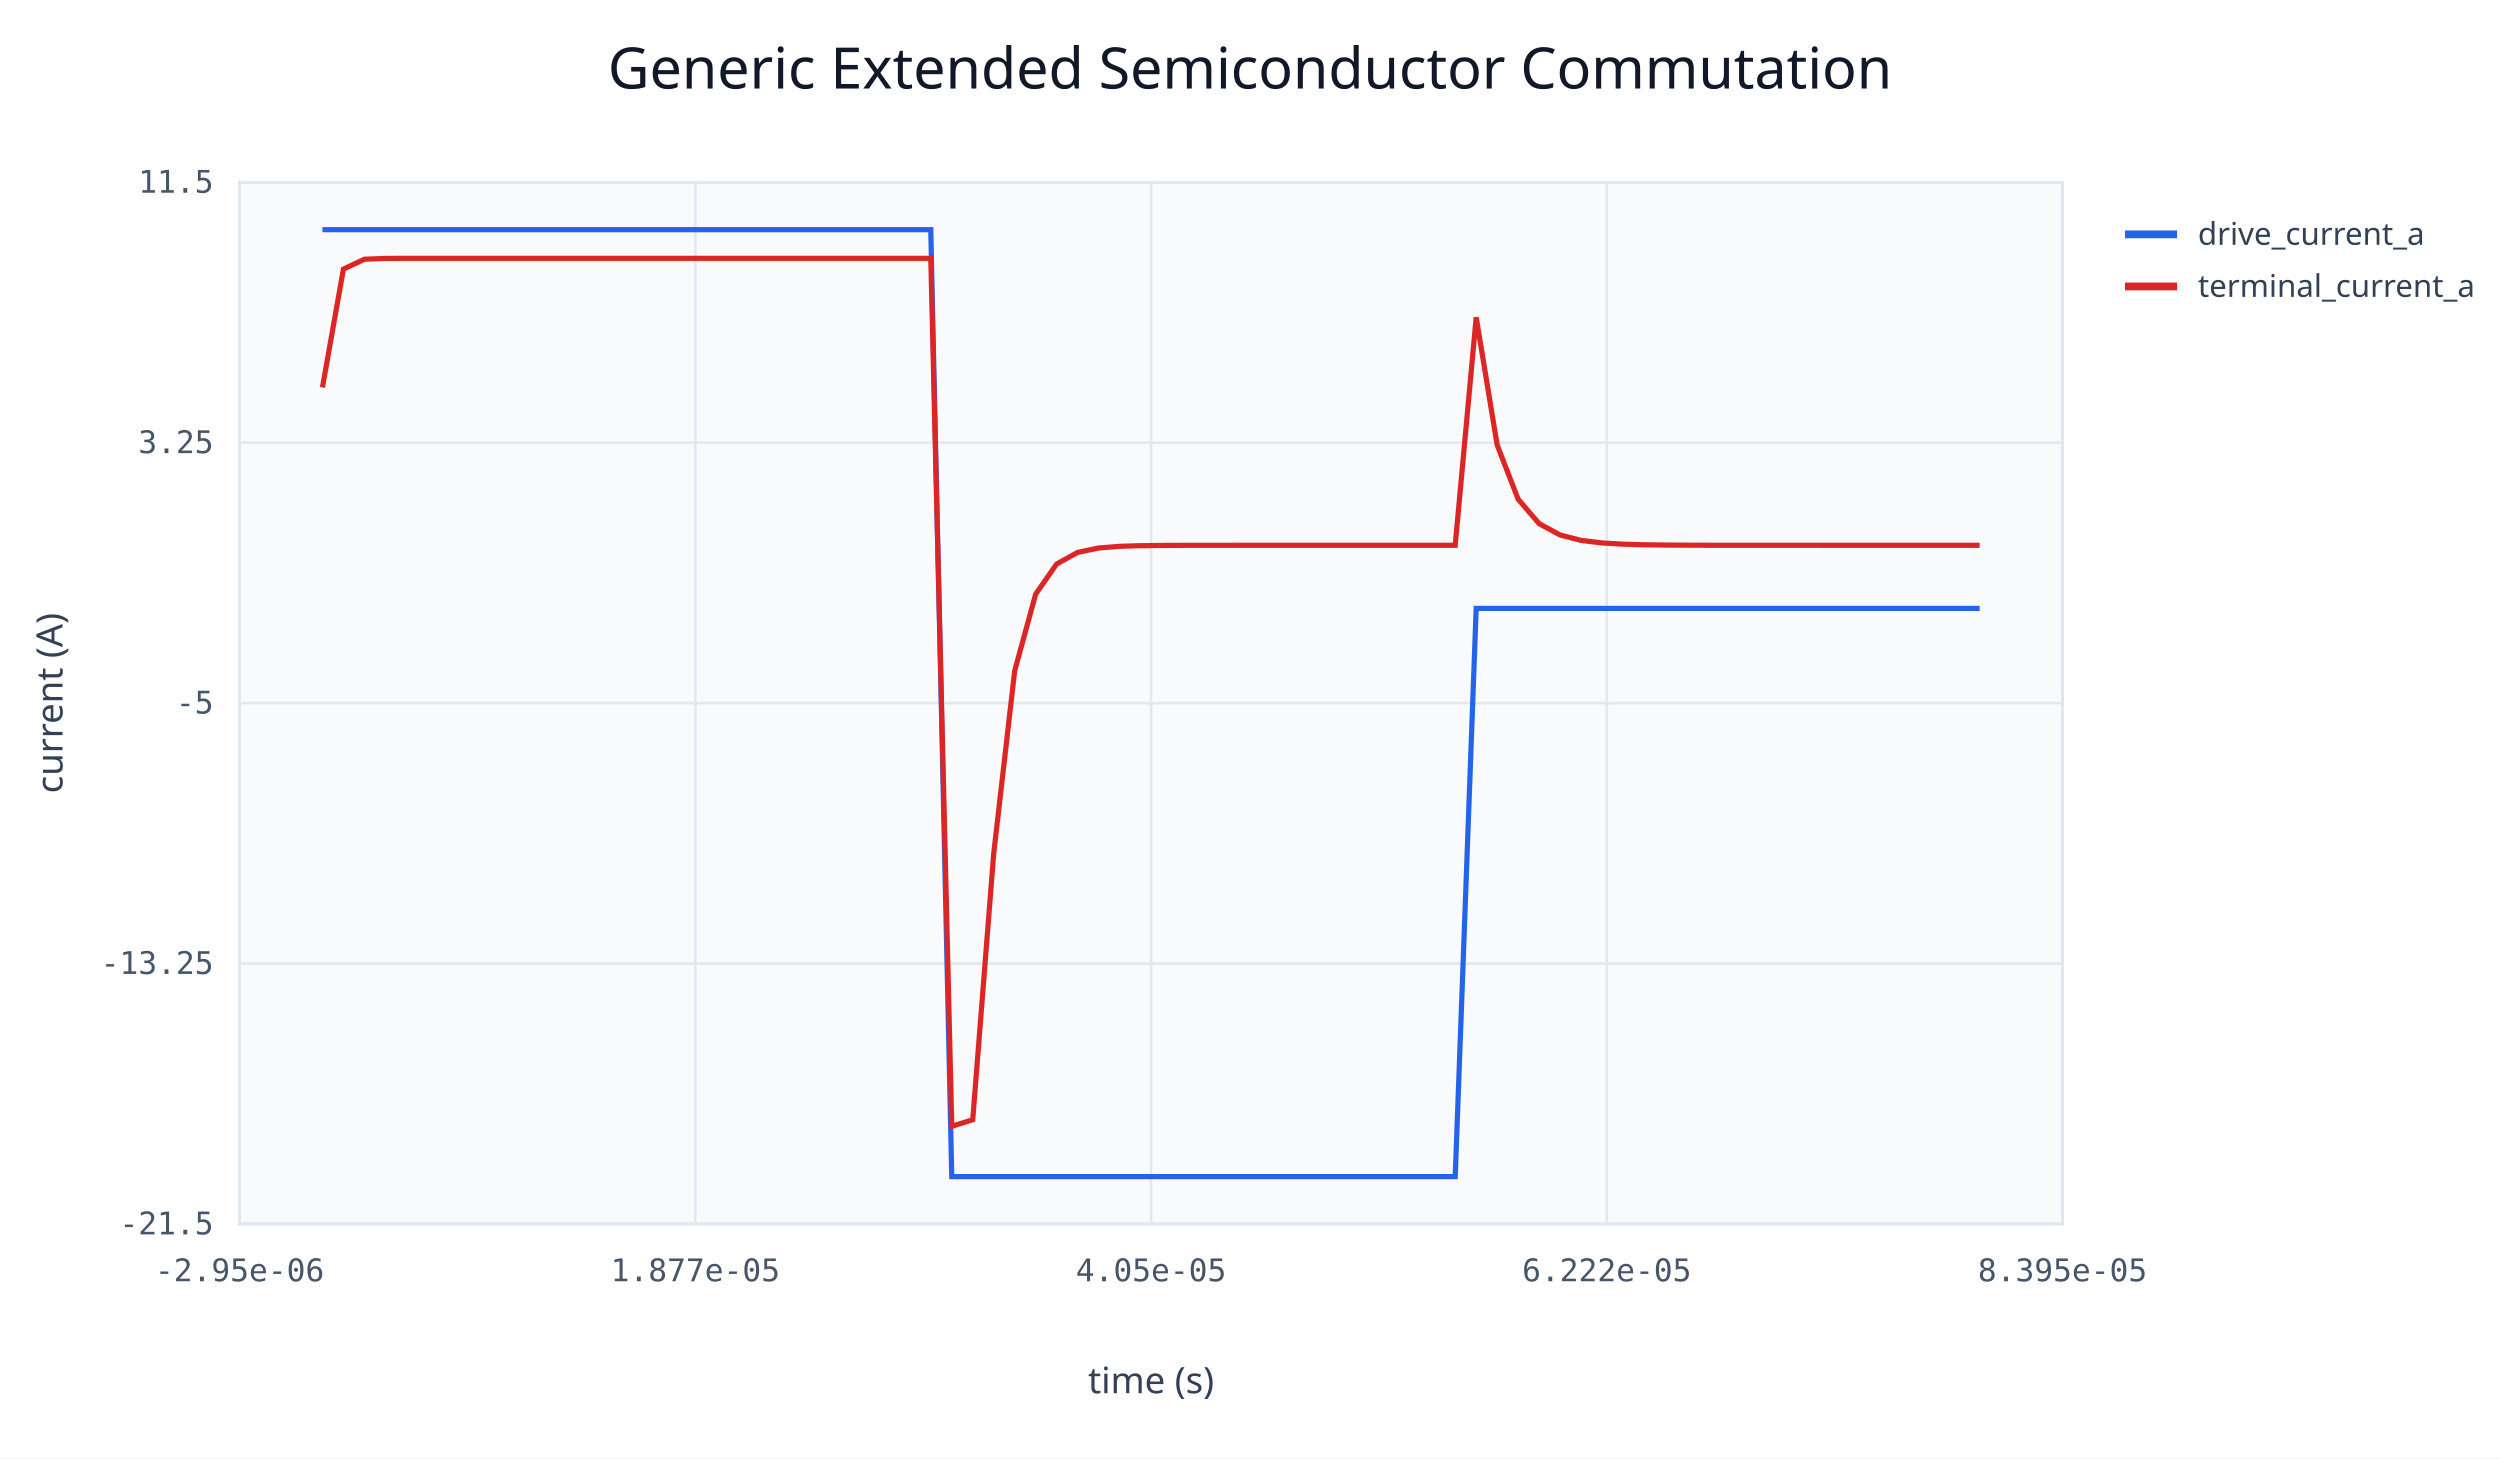
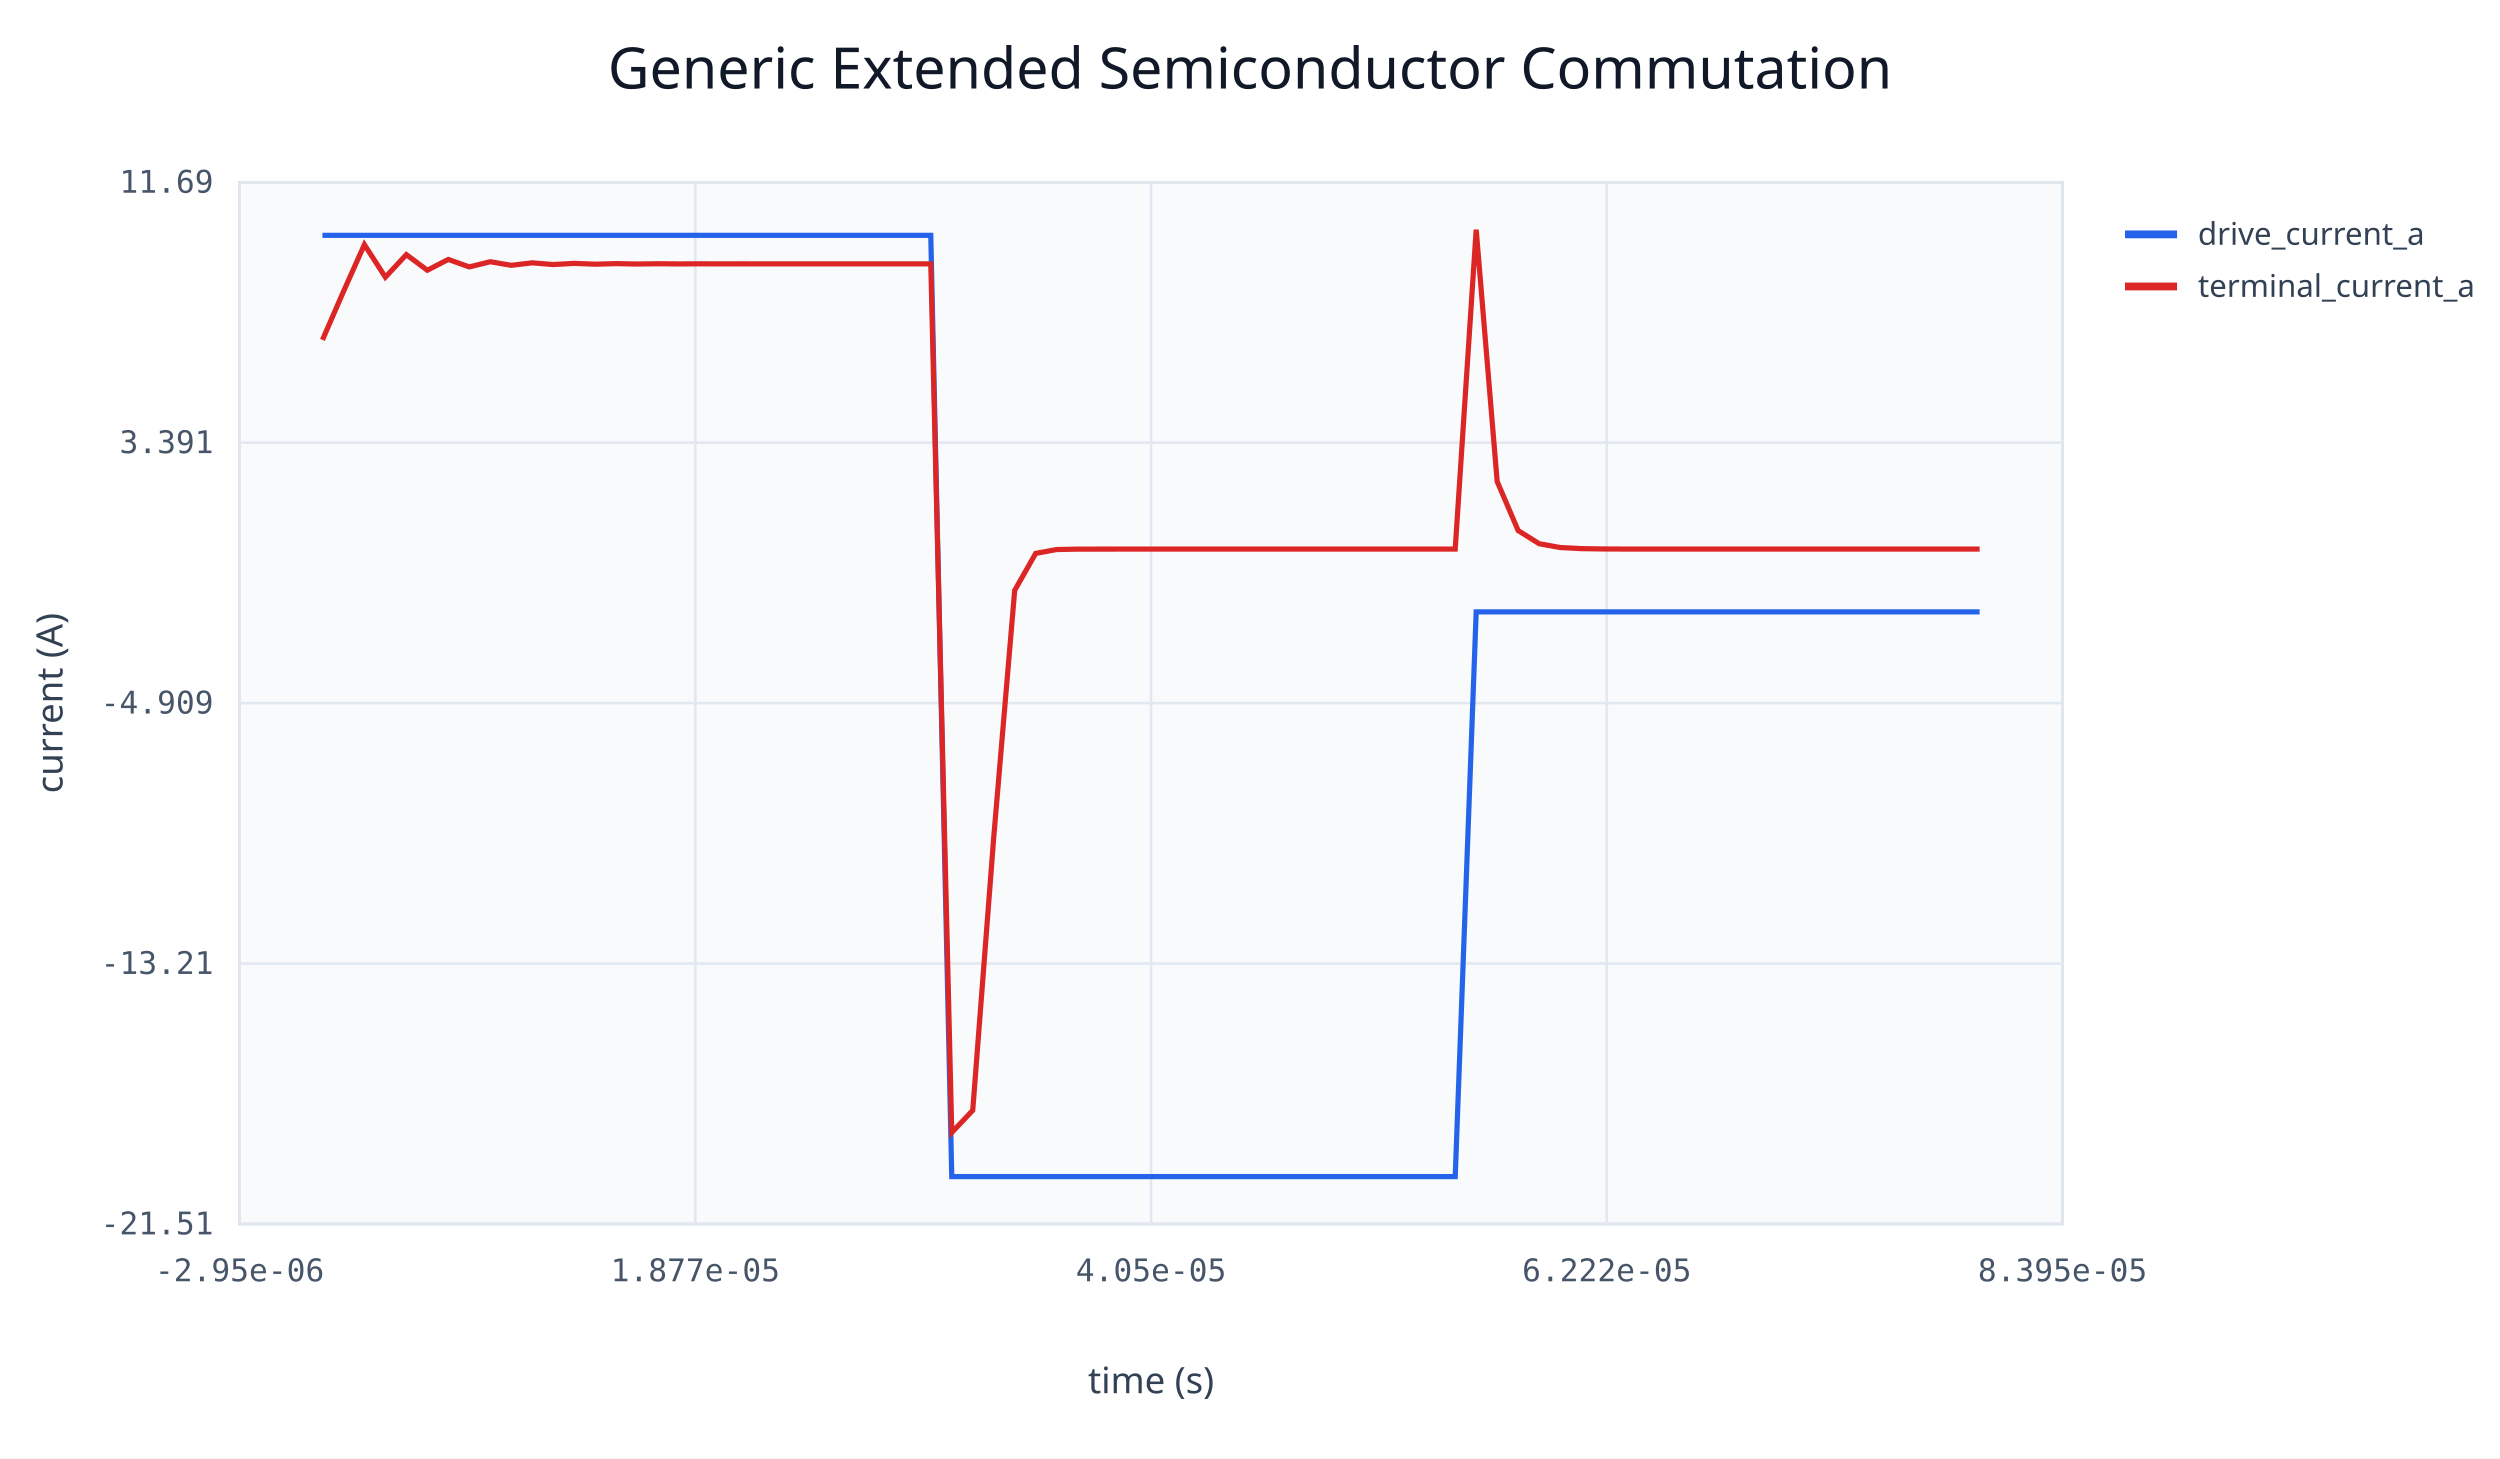
<svg xmlns="http://www.w3.org/2000/svg" width="960" height="560" viewBox="0 0 960 560">
  <rect width="960" height="560" fill="#ffffff" />
  <text x="480" y="34" text-anchor="middle" font-family="sans-serif" font-size="22" fill="#111827">Generic Extended Semiconductor Commutation</text>
  <rect x="92.0" y="70.0" width="700.0" height="400.0" fill="#f8fafc" stroke="#cbd5e1" />
  <line x1="92.0" y1="70.0" x2="792.0" y2="70.0" stroke="#e2e8f0" />
-   <text x="82.0" y="74.0" text-anchor="end" font-family="monospace" font-size="12" fill="#475569">11.5</text>
+   <text x="82.0" y="74.0" text-anchor="end" font-family="monospace" font-size="12" fill="#475569">11.69</text>
  <line x1="92.0" y1="170.0" x2="792.0" y2="170.0" stroke="#e2e8f0" />
-   <text x="82.0" y="174.0" text-anchor="end" font-family="monospace" font-size="12" fill="#475569">3.25</text>
+   <text x="82.0" y="174.0" text-anchor="end" font-family="monospace" font-size="12" fill="#475569">3.391</text>
  <line x1="92.0" y1="270.0" x2="792.0" y2="270.0" stroke="#e2e8f0" />
-   <text x="82.0" y="274.0" text-anchor="end" font-family="monospace" font-size="12" fill="#475569">-5</text>
+   <text x="82.0" y="274.0" text-anchor="end" font-family="monospace" font-size="12" fill="#475569">-4.909</text>
  <line x1="92.0" y1="370.0" x2="792.0" y2="370.0" stroke="#e2e8f0" />
-   <text x="82.0" y="374.0" text-anchor="end" font-family="monospace" font-size="12" fill="#475569">-13.25</text>
+   <text x="82.0" y="374.0" text-anchor="end" font-family="monospace" font-size="12" fill="#475569">-13.21</text>
  <line x1="92.0" y1="470.0" x2="792.0" y2="470.0" stroke="#e2e8f0" />
-   <text x="82.0" y="474.0" text-anchor="end" font-family="monospace" font-size="12" fill="#475569">-21.5</text>
+   <text x="82.0" y="474.0" text-anchor="end" font-family="monospace" font-size="12" fill="#475569">-21.51</text>
  <line x1="92.0" y1="70.0" x2="92.0" y2="470.0" stroke="#e2e8f0" />
  <text x="92.0" y="492.0" text-anchor="middle" font-family="monospace" font-size="12" fill="#475569">-2.95e-06</text>
  <line x1="267.0" y1="70.0" x2="267.0" y2="470.0" stroke="#e2e8f0" />
  <text x="267.0" y="492.0" text-anchor="middle" font-family="monospace" font-size="12" fill="#475569">1.877e-05</text>
  <line x1="442.0" y1="70.0" x2="442.0" y2="470.0" stroke="#e2e8f0" />
  <text x="442.0" y="492.0" text-anchor="middle" font-family="monospace" font-size="12" fill="#475569">4.05e-05</text>
  <line x1="617.0" y1="70.0" x2="617.0" y2="470.0" stroke="#e2e8f0" />
  <text x="617.0" y="492.0" text-anchor="middle" font-family="monospace" font-size="12" fill="#475569">6.222e-05</text>
  <line x1="792.0" y1="70.0" x2="792.0" y2="470.0" stroke="#e2e8f0" />
  <text x="792.0" y="492.0" text-anchor="middle" font-family="monospace" font-size="12" fill="#475569">8.395e-05</text>
-   <polyline points="123.818,88.182 131.873,88.182 139.929,88.182 147.984,88.182 156.039,88.182 164.094,88.182 172.150,88.182 180.205,88.182 188.260,88.182 196.315,88.182 204.371,88.182 212.426,88.182 220.481,88.182 228.536,88.182 236.591,88.182 244.647,88.182 252.702,88.182 260.757,88.182 268.812,88.182 276.868,88.182 284.923,88.182 292.978,88.182 301.033,88.182 309.089,88.182 317.144,88.182 325.199,88.182 333.254,88.182 341.310,88.182 349.365,88.182 357.420,88.182 365.475,451.818 373.530,451.818 381.586,451.818 389.641,451.818 397.696,451.818 405.751,451.818 413.807,451.818 421.862,451.818 429.917,451.818 437.972,451.818 446.028,451.818 454.083,451.818 462.138,451.818 470.193,451.818 478.249,451.818 486.304,451.818 494.359,451.818 502.414,451.818 510.470,451.818 518.525,451.818 526.580,451.818 534.635,451.818 542.690,451.818 550.746,451.818 558.801,451.818 566.856,233.636 574.911,233.636 582.967,233.636 591.022,233.636 599.077,233.636 607.132,233.636 615.188,233.636 623.243,233.636 631.298,233.636 639.353,233.636 647.409,233.636 655.464,233.636 663.519,233.636 671.574,233.636 679.629,233.636 687.685,233.636 695.740,233.636 703.795,233.636 711.850,233.636 719.906,233.636 727.961,233.636 736.016,233.636 744.071,233.636 752.127,233.636 760.182,233.636" fill="none" stroke="#2563eb" stroke-width="2" />
-   <polyline points="123.818,148.788 131.873,103.333 139.929,99.545 147.984,99.230 156.039,99.203 164.094,99.201 172.150,99.201 180.205,99.201 188.260,99.201 196.315,99.201 204.371,99.201 212.426,99.201 220.481,99.201 228.536,99.201 236.591,99.201 244.647,99.201 252.702,99.201 260.757,99.201 268.812,99.201 276.868,99.201 284.923,99.201 292.978,99.201 301.033,99.201 309.089,99.201 317.144,99.201 325.199,99.201 333.254,99.201 341.310,99.201 349.365,99.201 357.420,99.201 365.475,432.481 373.530,429.991 381.586,327.764 389.641,257.593 397.696,228.154 405.751,216.574 413.807,212.126 421.862,210.431 429.917,209.788 437.972,209.544 446.028,209.452 454.083,209.417 462.138,209.403 470.193,209.398 478.249,209.396 486.304,209.396 494.359,209.395 502.414,209.395 510.470,209.395 518.525,209.395 526.580,209.395 534.635,209.395 542.690,209.395 550.746,209.395 558.801,209.395 566.856,121.835 574.911,170.898 582.967,191.693 591.022,201.076 599.077,205.444 607.132,207.509 615.188,208.492 623.243,208.962 631.298,209.187 639.353,209.295 647.409,209.346 655.464,209.371 663.519,209.383 671.574,209.389 679.629,209.392 687.685,209.393 695.740,209.393 703.795,209.394 711.850,209.394 719.906,209.394 727.961,209.394 736.016,209.394 744.071,209.394 752.127,209.394 760.182,209.394" fill="none" stroke="#dc2626" stroke-width="2" />
+   <polyline points="123.818,90.367 131.873,90.367 139.929,90.367 147.984,90.367 156.039,90.367 164.094,90.367 172.150,90.367 180.205,90.367 188.260,90.367 196.315,90.367 204.371,90.367 212.426,90.367 220.481,90.367 228.536,90.367 236.591,90.367 244.647,90.367 252.702,90.367 260.757,90.367 268.812,90.367 276.868,90.367 284.923,90.367 292.978,90.367 301.033,90.367 309.089,90.367 317.144,90.367 325.199,90.367 333.254,90.367 341.310,90.367 349.365,90.367 357.420,90.367 365.475,451.818 373.530,451.818 381.586,451.818 389.641,451.818 397.696,451.818 405.751,451.818 413.807,451.818 421.862,451.818 429.917,451.818 437.972,451.818 446.028,451.818 454.083,451.818 462.138,451.818 470.193,451.818 478.249,451.818 486.304,451.818 494.359,451.818 502.414,451.818 510.470,451.818 518.525,451.818 526.580,451.818 534.635,451.818 542.690,451.818 550.746,451.818 558.801,451.818 566.856,234.947 574.911,234.947 582.967,234.947 591.022,234.947 599.077,234.947 607.132,234.947 615.188,234.947 623.243,234.947 631.298,234.947 639.353,234.947 647.409,234.947 655.464,234.947 663.519,234.947 671.574,234.947 679.629,234.947 687.685,234.947 695.740,234.947 703.795,234.947 711.850,234.947 719.906,234.947 727.961,234.947 736.016,234.947 744.071,234.947 752.127,234.947 760.182,234.947" fill="none" stroke="#2563eb" stroke-width="2" />
+   <polyline points="123.818,130.528 131.873,111.992 139.929,93.931 147.984,106.435 156.039,97.779 164.094,103.771 172.150,99.623 180.205,102.495 188.260,100.506 196.315,101.883 204.371,100.930 212.426,101.590 220.481,101.133 228.536,101.449 236.591,101.230 244.647,101.382 252.702,101.277 260.757,101.350 268.812,101.299 276.868,101.334 284.923,101.310 292.978,101.327 301.033,101.315 309.089,101.323 317.144,101.318 325.199,101.321 333.254,101.319 341.310,101.321 349.365,101.319 357.420,101.320 365.475,434.890 373.530,426.374 381.586,321.623 389.641,226.705 397.696,212.509 405.751,211.017 413.807,210.868 421.862,210.853 429.917,210.852 437.972,210.852 446.028,210.852 454.083,210.852 462.138,210.852 470.193,210.852 478.249,210.852 486.304,210.852 494.359,210.852 502.414,210.852 510.470,210.852 518.525,210.852 526.580,210.852 534.635,210.852 542.690,210.852 550.746,210.852 558.801,210.852 566.856,88.182 574.911,184.884 582.967,203.732 591.022,208.786 599.077,210.243 607.132,210.671 615.188,210.797 623.243,210.835 631.298,210.846 639.353,210.849 647.409,210.850 655.464,210.851 663.519,210.851 671.574,210.851 679.629,210.851 687.685,210.851 695.740,210.851 703.795,210.851 711.850,210.851 719.906,210.851 727.961,210.851 736.016,210.851 744.071,210.851 752.127,210.851 760.182,210.851" fill="none" stroke="#dc2626" stroke-width="2" />
  <text x="442.0" y="535" text-anchor="middle" font-family="sans-serif" font-size="14" fill="#334155">time (s)</text>
  <text x="24" y="270.0" text-anchor="middle" transform="rotate(-90 24 270.0)" font-family="sans-serif" font-size="14" fill="#334155">current (A)</text>
  <line x1="816.0" y1="90.0" x2="836.0" y2="90.0" stroke="#2563eb" stroke-width="3" />
  <text x="844.0" y="94.0" font-family="sans-serif" font-size="12" fill="#334155">drive_current_a</text>
  <line x1="816.0" y1="110.0" x2="836.0" y2="110.0" stroke="#dc2626" stroke-width="3" />
  <text x="844.0" y="114.0" font-family="sans-serif" font-size="12" fill="#334155">terminal_current_a</text>
</svg>
